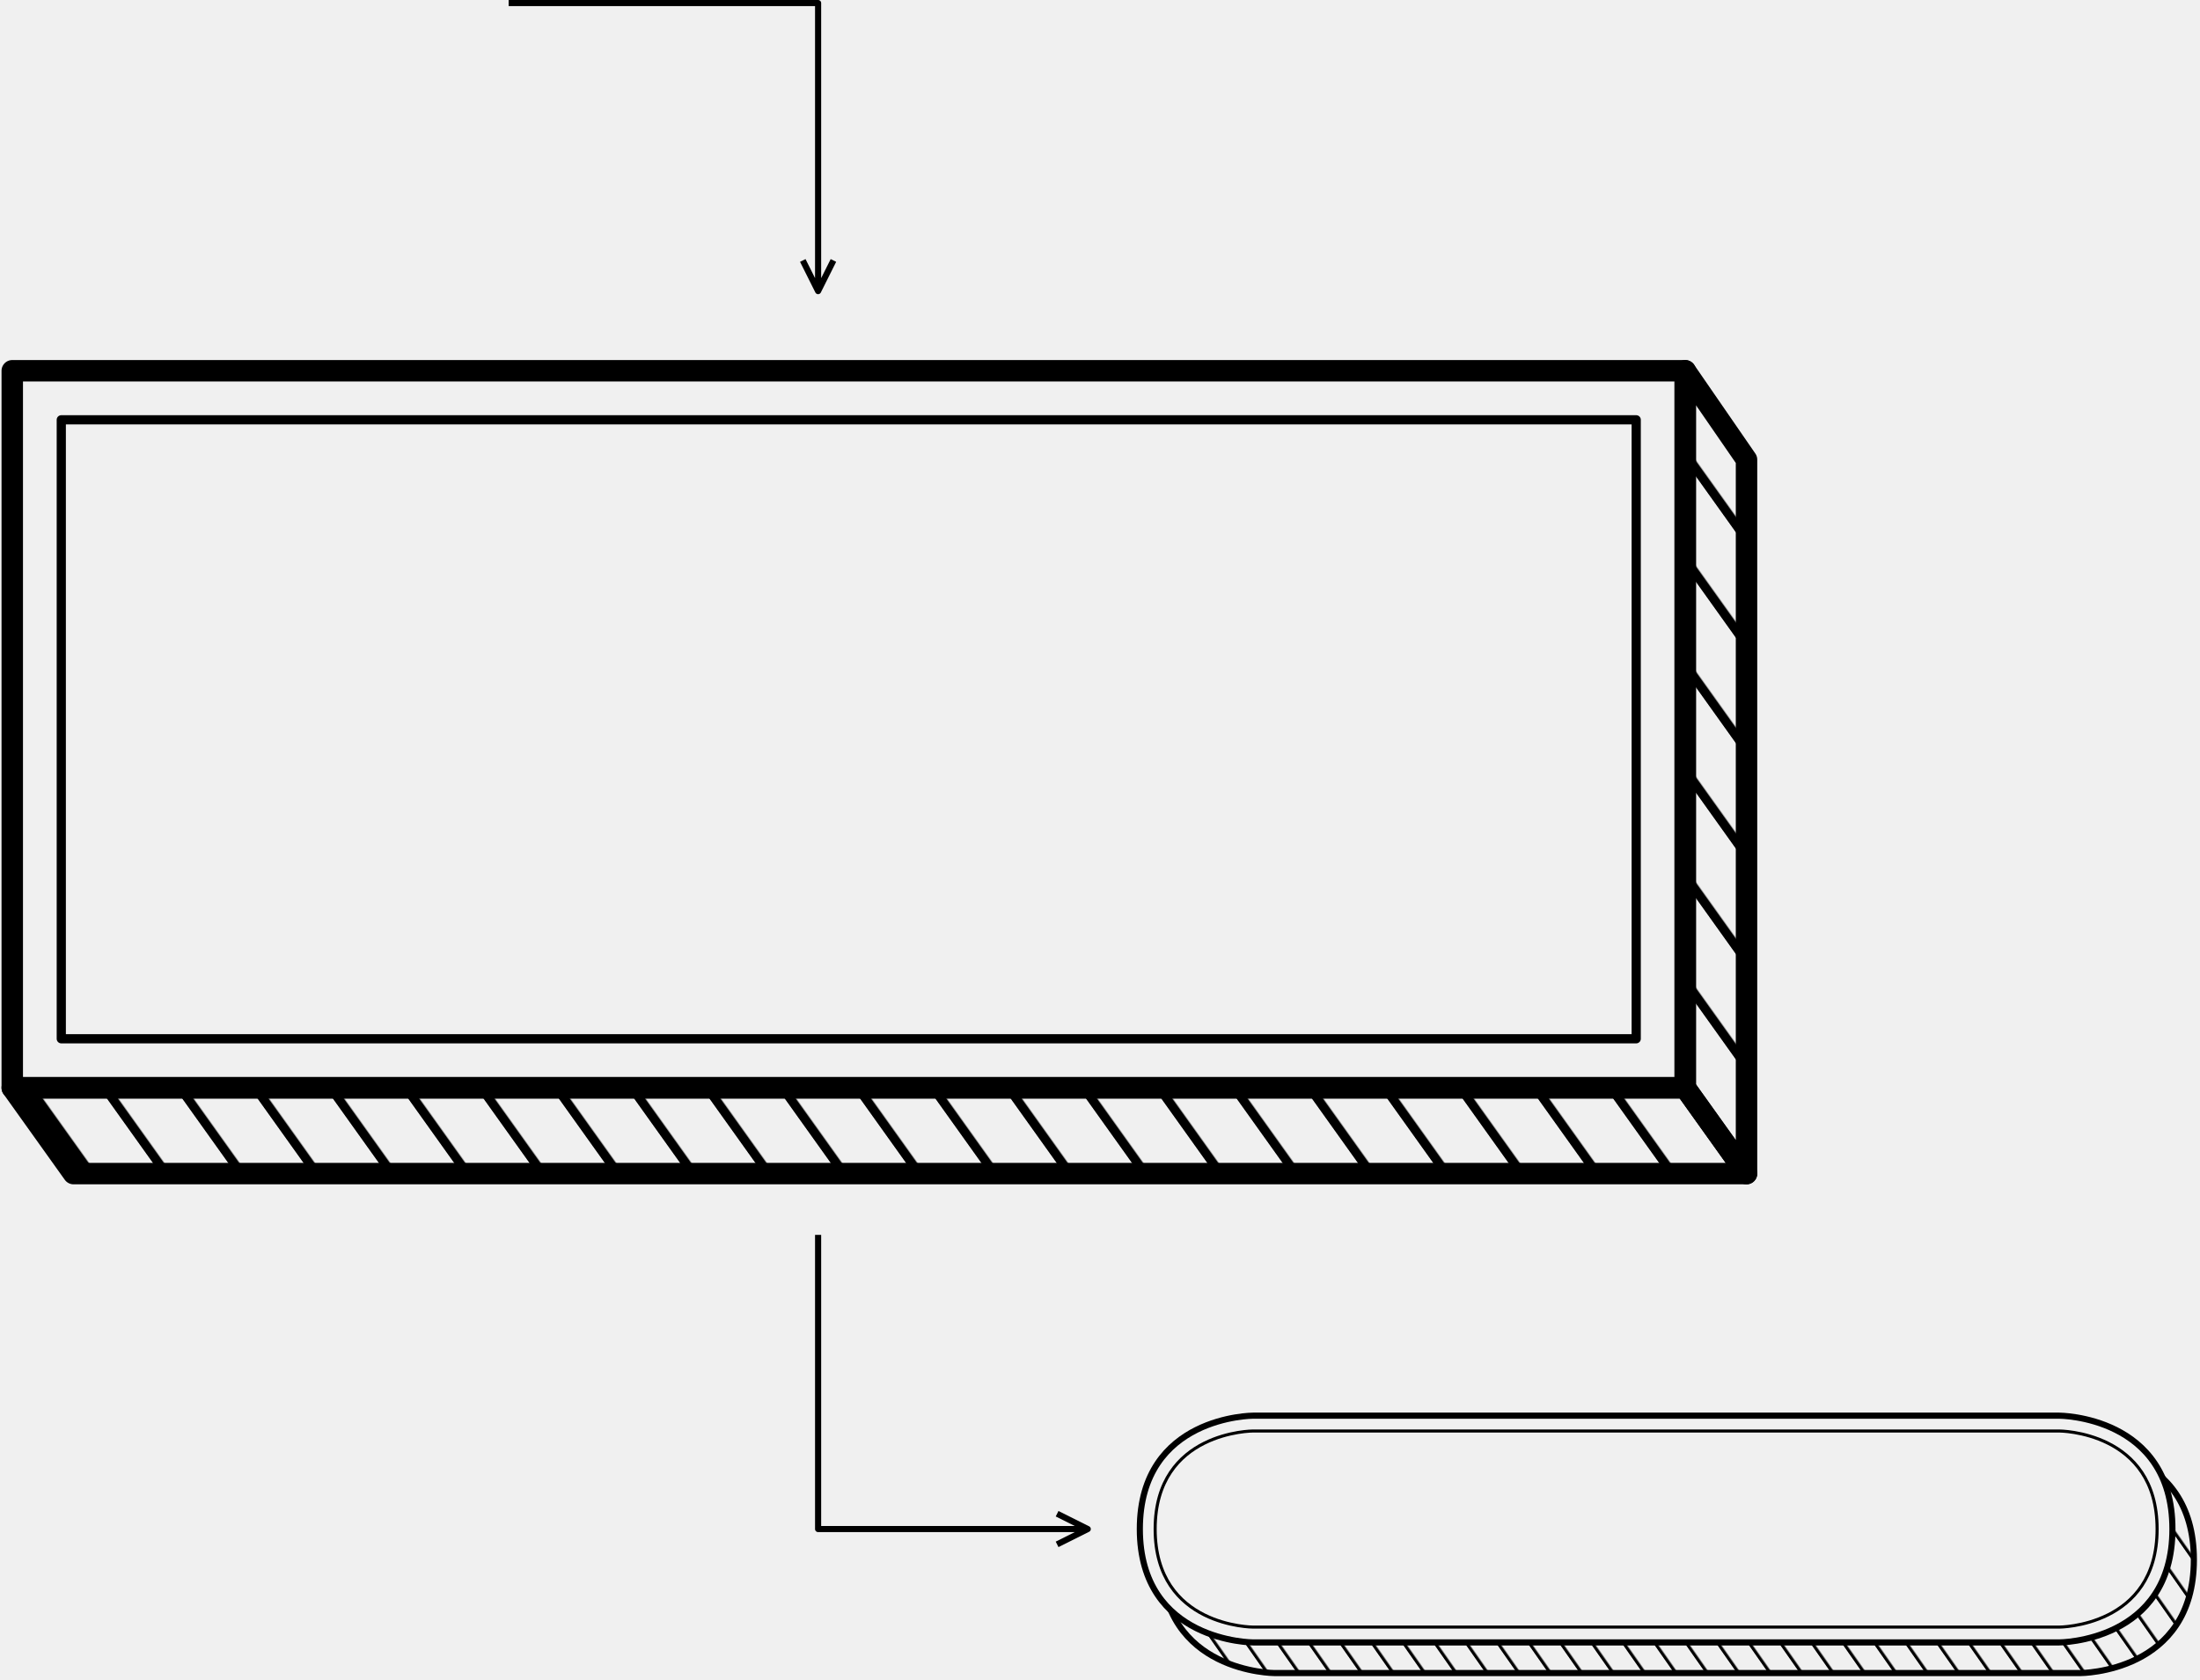
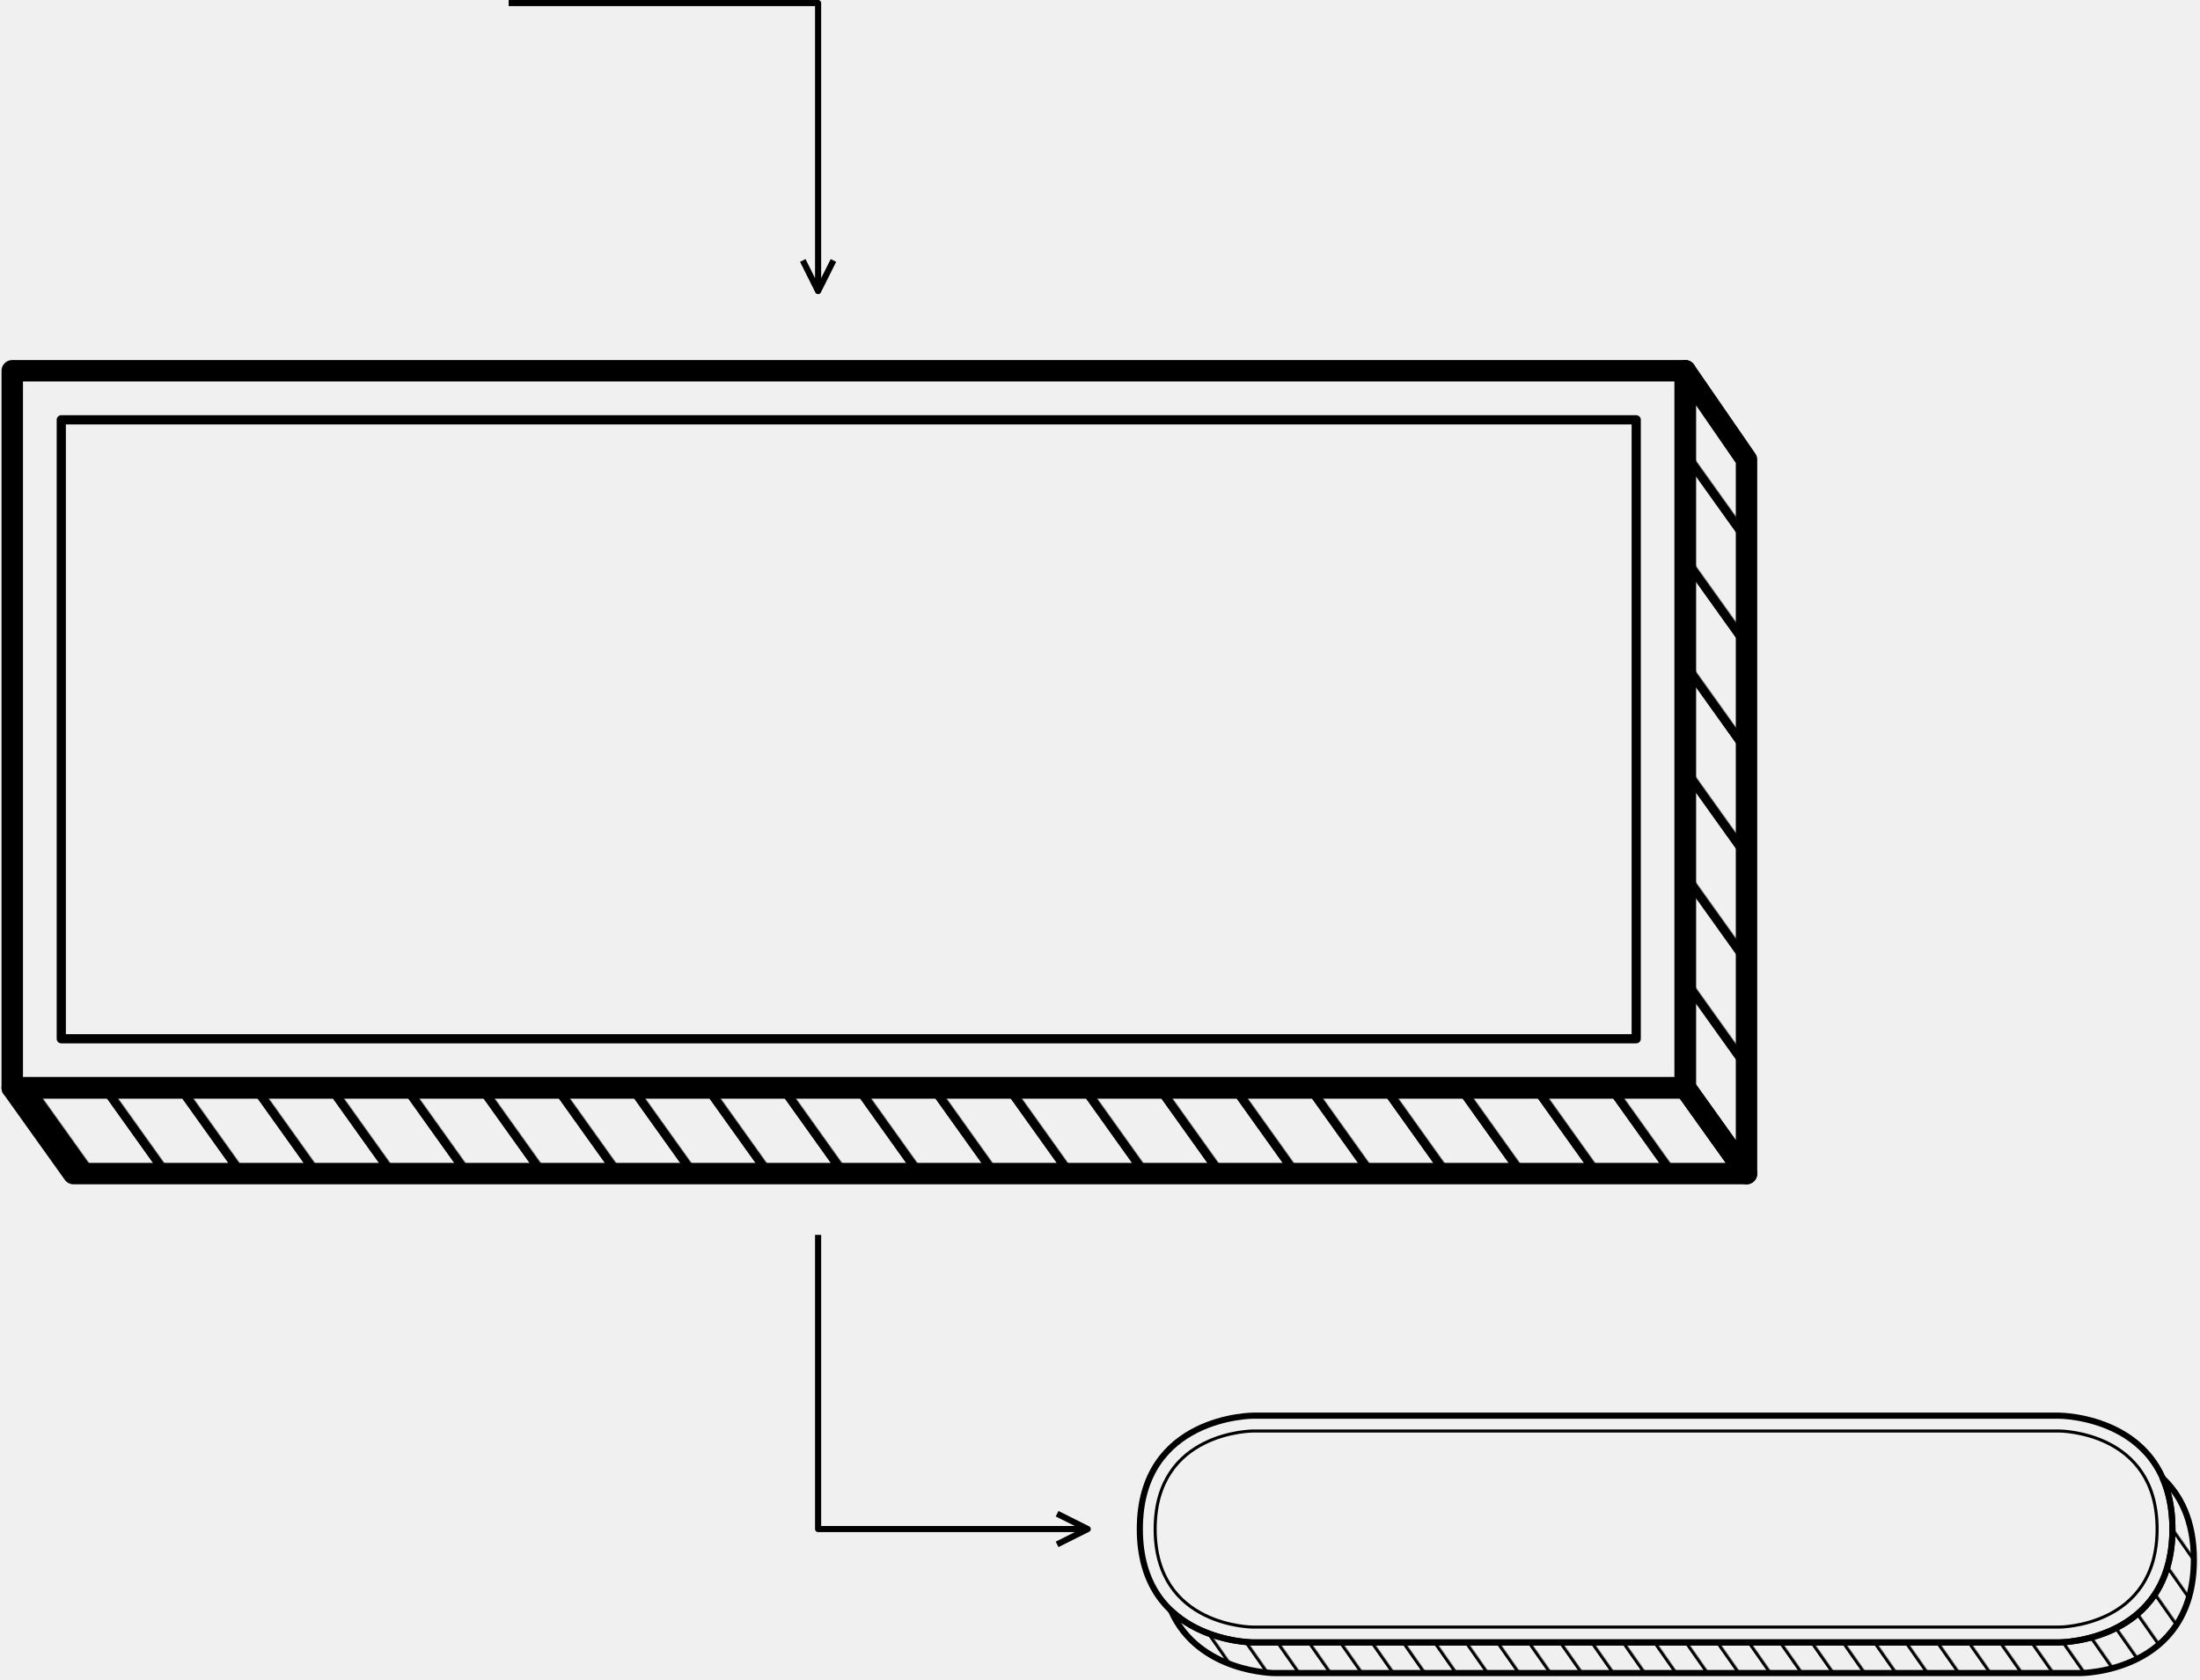
<svg xmlns="http://www.w3.org/2000/svg" height="548" width="718" viewBox="0 0 718 548" version="1.1">
  <defs>
    <pattern id="shadow_pattern" patternTransform="translate(0,0) rotate(-35)" height="1" width="8.4" patternUnits="userSpaceOnUse">
      <rect height="2" width="1" y="-0.5" x="0" style="fill:black;stroke:none" />
    </pattern>
    <pattern id="large_pattern" patternTransform="translate(0,0) rotate(-35.54)" height="1" width="20" patternUnits="userSpaceOnUse">
      <rect height="2" width="3" y="-0.5" x="0" style="fill:black;stroke:none" />
    </pattern>
    <style type="text/css">
.shadow_b {
  fill: url(#large_pattern);
  fill-rule: evenodd;
}
.shadow_b, .outer_b {
  stroke: #000;
  stroke-width: 7px;
  stroke-linejoin: round;
  stroke-opacity: 1;
}
.shadow_mask {
  fill: #fff;
  stroke: none;
  fill-rule: evenodd;
}
.inner_b {
  stroke: #000;
  stroke-width: 3px;
  stroke-linejoin: round;
  stroke-opacity: 1;
}
.inner_b, .outer_b {
  fill: none;
}

.shadow_s {
  fill: url(#shadow_pattern);
}
.shadow_s, .outer_s {
  stroke: #000;
  stroke-width: 2px;
  stroke-linejoin: round;
  stroke-opacity: 1;
}
.inner_s {
  stroke: #000;
  stroke-width: 1px;
  stroke-linejoin: round;
  stroke-opacity: 1;
}
.inner_s, .outer_s {
  fill: none;
}

.arrow {
  stroke: #000;
  stroke-width: 2px;
  stroke-linejoin: round;
  stroke-opacity: 1;
  fill: none;
}
</style>
-     <mask id="shadow_b_mask">
-       <path d="M 409,462 672,462 c 0,0 37,0 37,37 0,37 -37,37 -37,37 L 409,536 c 0,0 -37,0 -37,-37 0,-37 37,-37 37,-37 Z M 360,460 L 720,460 L 720,560 L 360,560 Z" class="shadow_mask" />
-     </mask>
  </defs>
  <g>
    <path class="inner_b" d="M 20,137 534,137 534,339 20,339 Z" />
    <path class="outer_b" d="M 550,355 4,355 4,121 550,121 Z" />
    <path class="shadow_b" d="M 4,355 550,355 570,383 24,383 Z" />
    <path class="shadow_b" d="M 550,121 550,355 570,383 570,150 Z" />
-     <path class="shadow_s" d="M 416,472 679,472 c 0,0 37,0 37,37 0,37 -37,37 -37,37 L 416,546 c 0,0 -37,0 -37,-37 0,-37 37,-37 37,-37 Z" mask="url(#shadow_b_mask)" />
    <path class="outer_s" d="M 409,462 672,462 c 0,0 37,0 37,37 0,37 -37,37 -37,37 L 409,536 c 0,0 -37,0 -37,-37 0,-37 37,-37 37,-37 Z" />
    <path class="inner_s" d="M 409,467 672,467 c 0,0 32,0 32,32 0,32 -32,32 -32,32 L 409,531 c 0,0 -32,0 -32,-32 0,-32 32,-32 32,-32 Z" />
    <path class="arrow" d="M 267,403 267,499 355,499 m -10,-5 l 10,5 -10,5" />
    <path class="arrow" d="M 166,1 267,1 267,95 m -5,-10 l 5,10 5,-10" />
+     <path class="shadow_s" d="M 705.83 482.404 C 707.797 486.883 709 492.339 709 499 C 709 536 672 536 672 536 L 409 536 C 409 536 393.123 535.998 382.17 525.596 C 391.127 545.994 416 546 416 546 L 679 546 C 679 546 716 546 716 509 C 716 496.239 711.597 487.881 705.83 482.404 z " />
  </g>
</svg>
